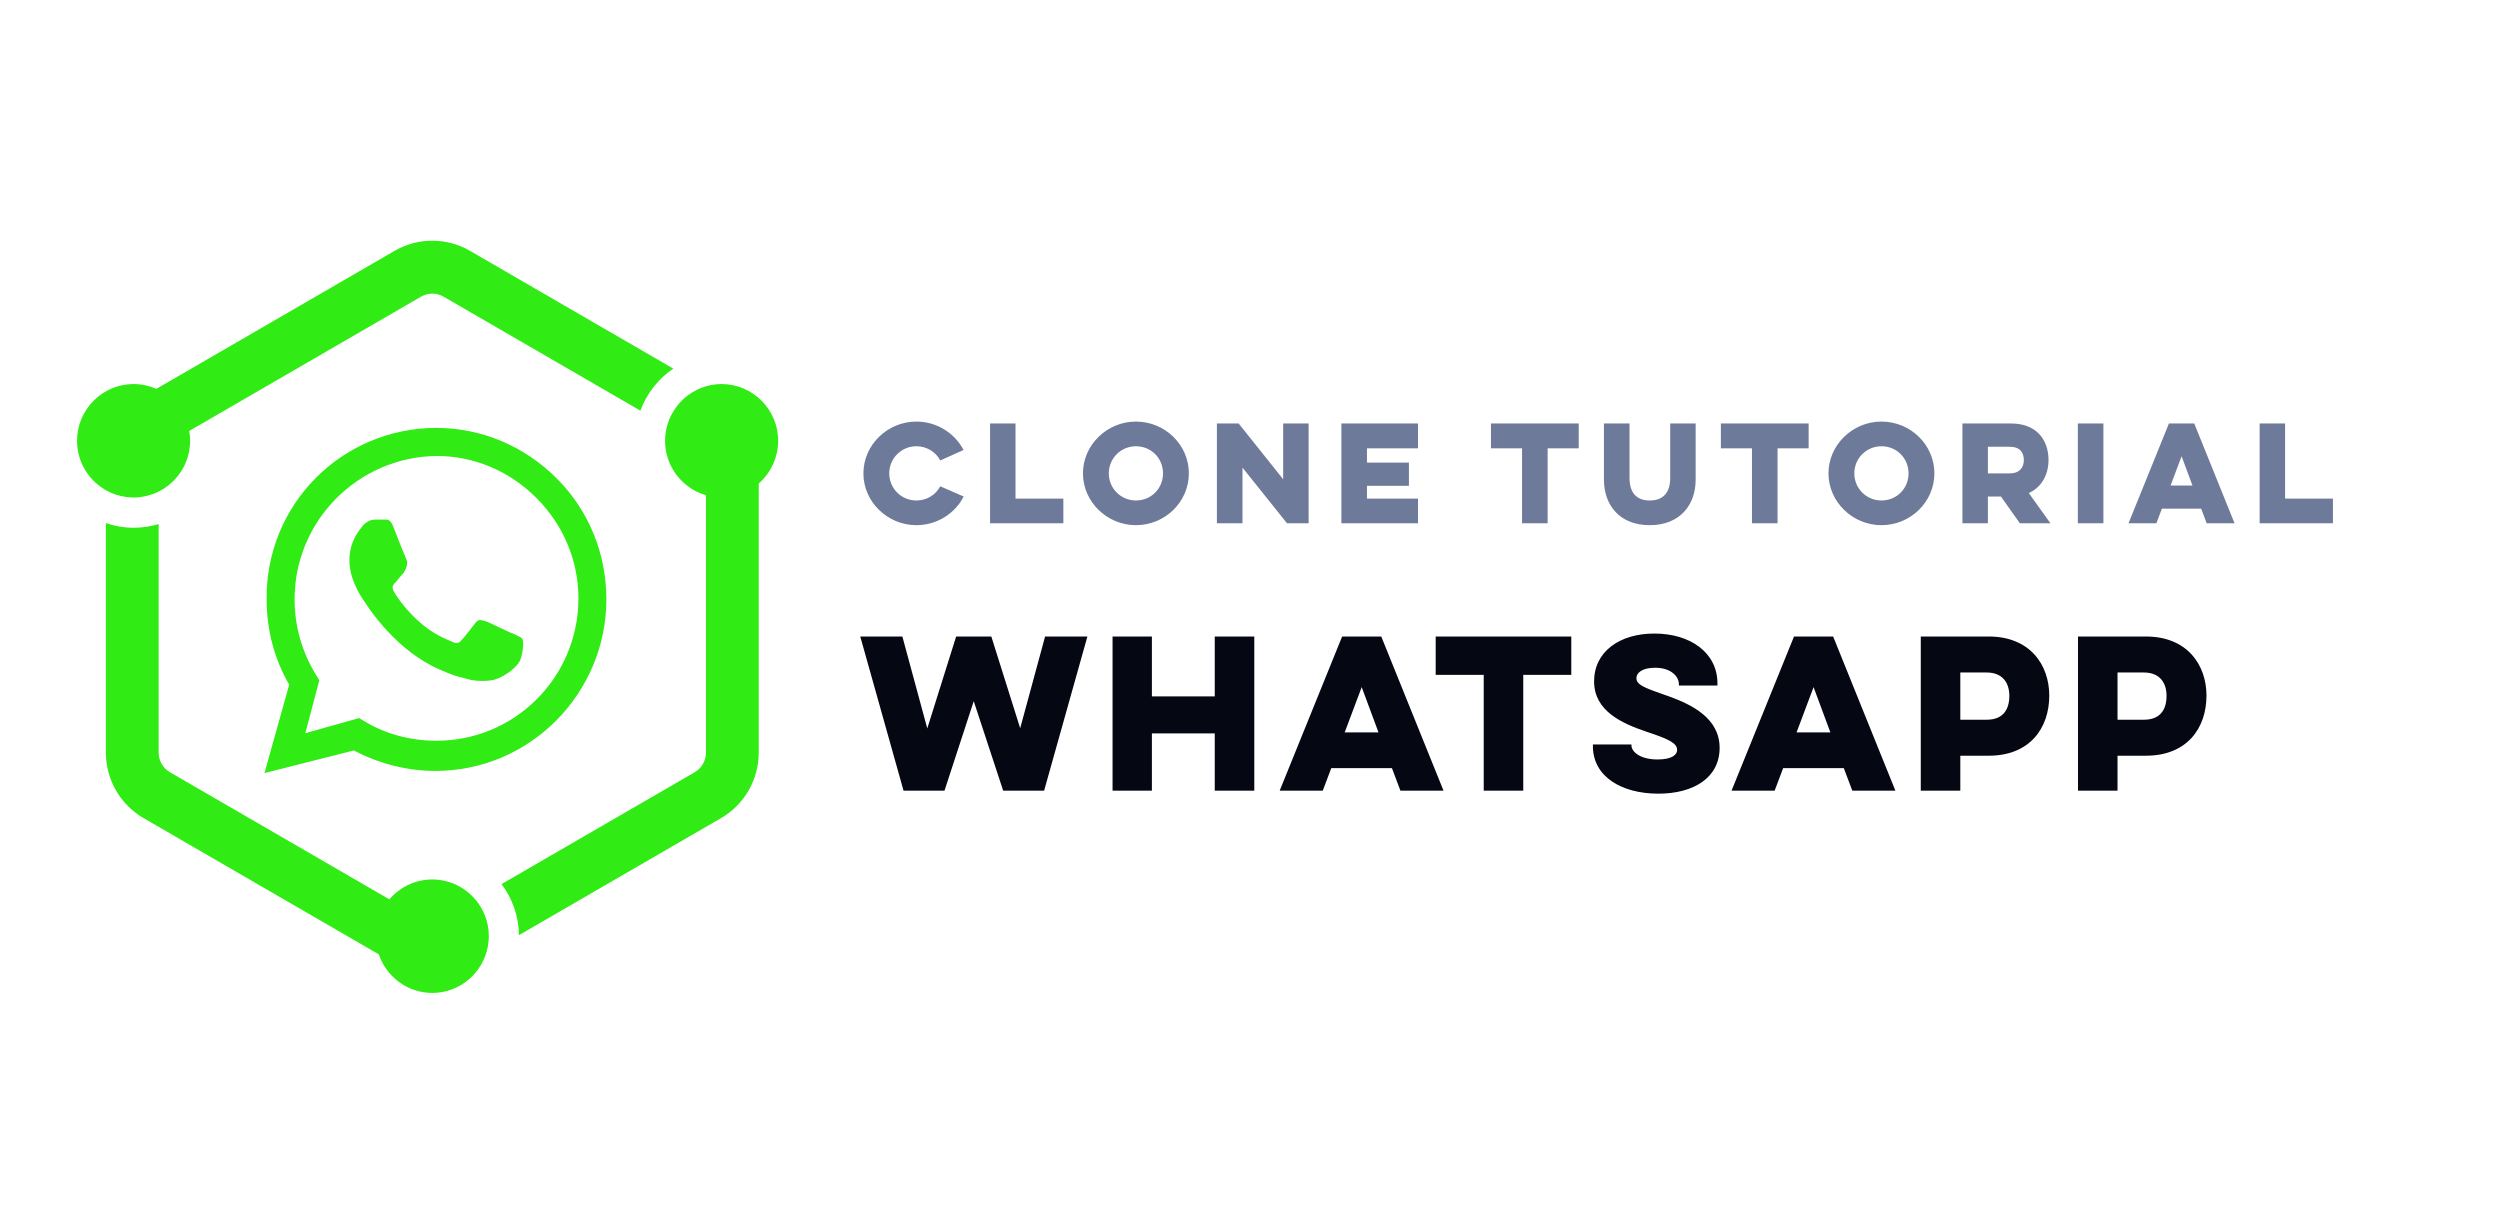
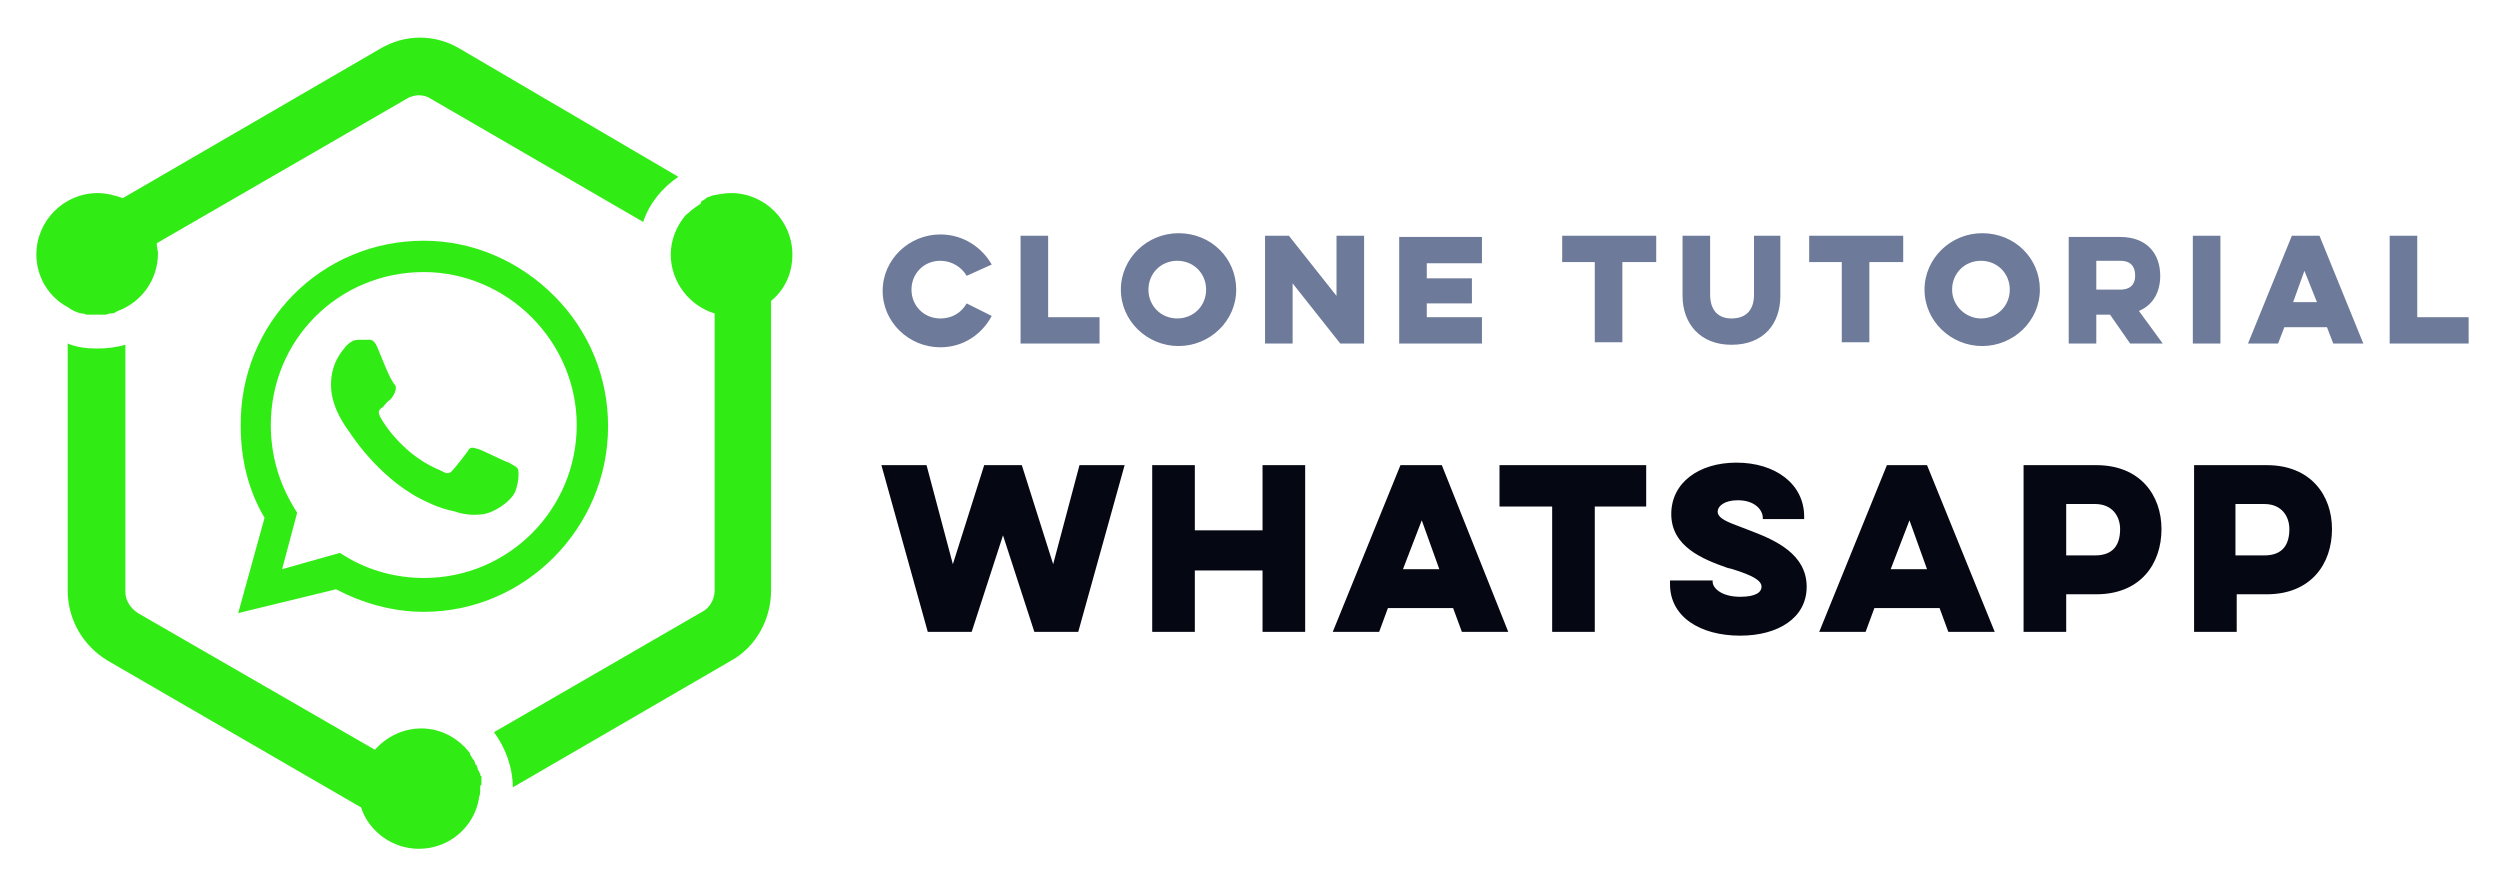
- <svg xmlns="http://www.w3.org/2000/svg" width="215px" height="105px" viewBox="0 0 215 105" version="1.1">
-   <g id="GraphQL-Tools/-WhatsApp" stroke="none" stroke-width="1" fill="none" fill-rule="evenodd">
-     <g id="Libraries-Logos-/-Whatsapp" transform="translate(6, 20)" fill="#31EB14">
-       <path d="M36.04,60.512 C36.04,60.767 36.015,61.015 35.977,61.26 C35.972,61.291 35.968,61.321 35.963,61.351 C35.566,63.643 33.574,65.391 31.178,65.391 C29.042,65.391 27.227,63.999 26.576,62.074 L6.346,50.357 C4.34,49.195 3.105,47.047 3.105,44.724 L3.105,24.988 C3.854,25.243 4.653,25.387 5.488,25.387 C6.237,25.387 6.96,25.273 7.643,25.066 L7.643,44.724 C7.643,45.419 8.015,46.065 8.616,46.413 L27.487,57.344 C28.38,56.299 29.701,55.634 31.178,55.634 C32.784,55.634 34.206,56.422 35.093,57.63 C35.108,57.652 35.125,57.673 35.141,57.695 C35.203,57.783 35.261,57.873 35.318,57.966 C35.34,58.002 35.361,58.036 35.383,58.073 C35.432,58.158 35.478,58.246 35.523,58.334 C35.547,58.382 35.569,58.429 35.591,58.478 C35.63,58.56 35.665,58.643 35.699,58.728 C35.723,58.788 35.744,58.849 35.766,58.91 C35.793,58.987 35.819,59.065 35.842,59.143 C35.865,59.219 35.881,59.294 35.9,59.369 C35.917,59.44 35.935,59.51 35.949,59.582 C35.968,59.677 35.98,59.772 35.993,59.868 C36,59.926 36.011,59.981 36.017,60.039 C36.031,60.195 36.04,60.352 36.04,60.512 L36.04,60.512 Z M60.92,17.907 C60.92,19.371 60.272,20.682 59.251,21.577 L59.251,44.724 C59.251,47.047 58.017,49.195 56.01,50.357 L38.629,60.424 C38.61,58.777 38.055,57.26 37.134,56.032 L53.741,46.413 C54.341,46.065 54.713,45.419 54.713,44.724 L54.713,22.592 C52.685,22.005 51.195,20.129 51.195,17.907 C51.195,16.825 51.553,15.828 52.149,15.019 C52.158,15.006 52.167,14.993 52.177,14.98 C52.289,14.831 52.41,14.686 52.539,14.55 L52.556,14.531 C52.823,14.253 53.121,14.008 53.446,13.799 C53.48,13.777 53.515,13.757 53.55,13.735 C53.679,13.658 53.811,13.585 53.946,13.519 C53.986,13.5 54.026,13.48 54.067,13.462 C54.236,13.385 54.411,13.313 54.591,13.258 C54.592,13.258 54.592,13.258 54.592,13.257 C55.055,13.109 55.546,13.029 56.058,13.029 C58.74,13.029 60.92,15.217 60.92,17.907 L60.92,17.907 Z M3.105,22.155 C1.627,21.317 0.625,19.728 0.625,17.907 C0.625,15.217 2.806,13.029 5.488,13.029 C6.183,13.029 6.843,13.179 7.442,13.443 L27.936,1.572 C28.938,0.991 30.059,0.701 31.177,0.701 C32.297,0.701 33.417,0.991 34.419,1.572 L51.902,11.7 C50.616,12.57 49.62,13.835 49.073,15.316 L32.15,5.515 C31.855,5.344 31.518,5.254 31.177,5.254 C30.837,5.254 30.501,5.344 30.205,5.515 L10.272,17.062 C10.321,17.337 10.35,17.618 10.35,17.907 C10.35,20.006 9.019,21.795 7.162,22.481 C7.148,22.487 7.133,22.493 7.119,22.497 C6.971,22.549 6.823,22.595 6.67,22.634 C6.639,22.642 6.609,22.651 6.578,22.657 C6.438,22.689 6.295,22.715 6.151,22.735 C6.112,22.741 6.073,22.748 6.033,22.753 C5.854,22.773 5.673,22.786 5.488,22.786 C5.29,22.786 5.095,22.77 4.902,22.747 C4.851,22.741 4.8,22.731 4.749,22.723 C4.601,22.701 4.456,22.672 4.312,22.636 C4.269,22.624 4.224,22.614 4.18,22.602 C3.801,22.494 3.44,22.345 3.105,22.155 L3.105,22.155 Z" id="Fill-2" />
-       <path d="M27.841,25.335 C27.563,24.593 27.286,24.685 27.008,24.685 L26.269,24.685 C25.991,24.685 25.621,24.778 25.251,25.149 C24.975,25.52 24.05,26.448 24.05,28.21 C24.05,30.066 25.344,31.735 25.529,32.014 C25.714,32.292 28.118,36.003 31.817,37.58 C32.649,37.951 33.389,38.229 33.943,38.322 C34.776,38.6 35.608,38.6 36.254,38.508 C36.994,38.415 38.382,37.58 38.751,36.745 C39.029,35.91 39.029,35.168 38.936,34.983 C38.844,34.797 38.566,34.704 38.197,34.518 C37.826,34.426 36.07,33.498 35.7,33.405 C35.331,33.312 35.146,33.22 34.868,33.591 C34.591,33.962 33.943,34.797 33.667,35.075 C33.481,35.353 33.204,35.353 32.834,35.168 C32.464,34.983 31.262,34.611 29.875,33.312 C28.765,32.292 28.026,31.179 27.841,30.808 C27.656,30.437 27.841,30.251 28.026,30.066 C28.211,29.88 28.395,29.602 28.58,29.416 C28.765,29.231 28.858,29.045 28.951,28.767 C29.042,28.489 29.042,28.303 28.951,28.117 C28.858,27.932 28.118,26.077 27.841,25.335 L27.841,25.335 Z M24.882,41.755 L25.344,42.032 C27.193,43.146 29.32,43.703 31.539,43.703 C38.289,43.703 43.745,38.229 43.745,31.457 C43.745,28.21 42.451,25.149 40.138,22.83 C37.826,20.511 34.776,19.212 31.539,19.212 C24.79,19.305 19.334,24.778 19.334,31.55 C19.334,33.869 19.981,36.095 21.183,38.043 L21.461,38.508 L20.259,43.053 L24.882,41.755 Z M16.745,46.485 L18.871,38.878 C17.577,36.653 16.93,34.148 16.93,31.55 C16.837,23.386 23.403,16.8 31.539,16.8 C35.423,16.8 39.122,18.377 41.895,21.16 C44.67,23.943 46.148,27.654 46.148,31.55 C46.148,39.62 39.584,46.3 31.447,46.3 C28.951,46.3 26.546,45.65 24.42,44.538 L16.745,46.485 Z" id="Fill-1" />
+ <svg xmlns="http://www.w3.org/2000/svg" version="1.1" id="Warstwa_1" x="0px" y="0px" viewBox="0 0 199.4 70.1" style="enable-background:new 0 0 199.4 70.1;" xml:space="preserve">
+   <style type="text/css">
+ 	.st0{fill-rule:evenodd;clip-rule:evenodd;fill:#31EB14;}
+ 	.st1{fill:#050713;}
+ 	.st2{fill:#6D7A99;}
+ </style>
+   <g id="GraphQL-Tools_x2F_-WhatsApp">
+     <g id="Libraries-Logos-_x2F_-Whatsapp" transform="translate(6, 20)">
+       <path id="Fill-2" class="st0" d="M32.3,42.9c0,0.3,0,0.5-0.1,0.7c0,0,0,0.1,0,0.1c-0.4,2.3-2.4,4-4.8,4c-2.1,0-4-1.4-4.6-3.3    L2.6,32.7c-2-1.2-3.2-3.3-3.2-5.6V7.4c0.7,0.3,1.5,0.4,2.4,0.4c0.7,0,1.5-0.1,2.2-0.3v19.7c0,0.7,0.4,1.3,1,1.7l18.9,10.9    c0.9-1,2.2-1.7,3.7-1.7c1.6,0,3,0.8,3.9,2c0,0,0,0,0,0.1c0.1,0.1,0.1,0.2,0.2,0.3c0,0,0,0.1,0.1,0.1c0,0.1,0.1,0.2,0.1,0.3    c0,0,0,0.1,0.1,0.1c0,0.1,0.1,0.2,0.1,0.3c0,0.1,0,0.1,0.1,0.2c0,0.1,0.1,0.2,0.1,0.2c0,0.1,0,0.2,0.1,0.2c0,0.1,0,0.1,0,0.2    c0,0.1,0,0.2,0,0.3c0,0.1,0,0.1,0,0.2C32.3,42.6,32.3,42.7,32.3,42.9L32.3,42.9z M57.2,0.3c0,1.5-0.6,2.8-1.7,3.7v23.1    c0,2.3-1.2,4.5-3.2,5.6L34.9,42.8c0-1.6-0.6-3.2-1.5-4.4L50,28.8c0.6-0.3,1-1,1-1.7V5c-2-0.6-3.5-2.5-3.5-4.7c0-1.1,0.4-2.1,1-2.9    c0,0,0,0,0,0c0.1-0.1,0.2-0.3,0.4-0.4l0,0c0.3-0.3,0.6-0.5,0.9-0.7c0,0,0.1,0,0.1-0.1C49.9-4,50.1-4,50.2-4.1c0,0,0.1,0,0.1-0.1    c0.2-0.1,0.3-0.1,0.5-0.2c0,0,0,0,0,0c0.5-0.1,1-0.2,1.5-0.2C55-4.6,57.2-2.4,57.2,0.3L57.2,0.3z M-0.6,4.5    c-1.5-0.8-2.5-2.4-2.5-4.2c0-2.7,2.2-4.9,4.9-4.9c0.7,0,1.4,0.2,2,0.4l20.5-11.9c1-0.6,2.1-0.9,3.2-0.9c1.1,0,2.2,0.3,3.2,0.9    L48.1-5.9c-1.3,0.9-2.3,2.1-2.8,3.6l-16.9-9.8c-0.3-0.2-0.6-0.3-1-0.3c-0.3,0-0.7,0.1-1,0.3L6.5-0.6c0,0.3,0.1,0.6,0.1,0.8    c0,2.1-1.3,3.9-3.2,4.6c0,0,0,0,0,0C3.2,4.9,3.1,5,2.9,5c0,0-0.1,0-0.1,0c-0.1,0-0.3,0.1-0.4,0.1c0,0-0.1,0-0.1,0    c-0.2,0-0.4,0-0.5,0c-0.2,0-0.4,0-0.6,0c-0.1,0-0.1,0-0.2,0C0.8,5.1,0.7,5,0.6,5c0,0-0.1,0-0.1,0C0,4.9-0.3,4.7-0.6,4.5L-0.6,4.5z    " />
+       <path id="Fill-1" class="st0" d="M24.1,7.7c-0.3-0.7-0.6-0.6-0.8-0.6h-0.7c-0.3,0-0.6,0.1-1,0.5c-0.3,0.4-1.2,1.3-1.2,3.1    c0,1.9,1.3,3.5,1.5,3.8c0.2,0.3,2.6,4,6.3,5.6c0.8,0.4,1.6,0.6,2.1,0.7c0.8,0.3,1.7,0.3,2.3,0.2c0.7-0.1,2.1-0.9,2.5-1.8    c0.3-0.8,0.3-1.6,0.2-1.8c-0.1-0.2-0.4-0.3-0.7-0.5c-0.4-0.1-2.1-1-2.5-1.1c-0.4-0.1-0.6-0.2-0.8,0.2c-0.3,0.4-0.9,1.2-1.2,1.5    c-0.2,0.3-0.5,0.3-0.8,0.1c-0.4-0.2-1.6-0.6-3-1.9c-1.1-1-1.8-2.1-2-2.5c-0.2-0.4,0-0.6,0.2-0.7c0.2-0.2,0.4-0.5,0.6-0.6    c0.2-0.2,0.3-0.4,0.4-0.6c0.1-0.3,0.1-0.5,0-0.6C25.1,10.3,24.4,8.4,24.1,7.7L24.1,7.7z M21.1,24.1l0.5,0.3c1.8,1.1,4,1.7,6.2,1.7    c6.8,0,12.2-5.5,12.2-12.2c0-3.2-1.3-6.3-3.6-8.6c-2.3-2.3-5.4-3.6-8.6-3.6C21,1.7,15.6,7.1,15.6,13.9c0,2.3,0.6,4.5,1.8,6.5    l0.3,0.5l-1.2,4.5L21.1,24.1z M13,28.9l2.1-7.6c-1.3-2.2-1.9-4.7-1.9-7.3C13.1,5.8,19.6-0.8,27.8-0.8c3.9,0,7.6,1.6,10.4,4.4    c2.8,2.8,4.3,6.5,4.3,10.4c0,8.1-6.6,14.8-14.7,14.8c-2.5,0-4.9-0.7-7-1.8L13,28.9z" />
    </g>
-     <path d="M81.225,68 L83.741,60.299 L86.274,68 L89.793,68 L93.516,54.74 L89.878,54.74 L87.736,62.628 L85.254,54.74 L82.228,54.74 L79.746,62.645 L77.604,54.74 L73.983,54.74 L77.706,68 L81.225,68 Z M104.469,54.74 L104.469,59.891 L99.063,59.891 L99.063,54.74 L95.68,54.74 L95.68,68 L99.063,68 L99.063,63.07 L104.469,63.07 L104.469,68 L107.869,68 L107.869,54.74 L104.469,54.74 Z M115.423,54.74 L110.051,68 L113.757,68 L114.488,66.062 L119.707,66.062 L120.438,68 L124.144,68 L118.789,54.74 L115.423,54.74 Z M118.551,62.985 L115.644,62.985 L117.106,59.092 L118.551,62.985 Z M123.469,58.038 L127.6,58.038 L127.6,68 L131,68 L131,58.038 L135.131,58.038 L135.131,54.74 L123.469,54.74 L123.469,58.038 Z M136.99,64.022 L136.99,64.175 C136.99,66.776 139.438,68.255 142.617,68.255 C145.643,68.255 147.887,66.895 147.887,64.311 C147.887,61.736 145.433,60.588 143.596,59.911 L142.275,59.442 C141.172,59.039 140.73,58.775 140.73,58.327 C140.73,57.885 141.189,57.426 142.345,57.426 C143.722,57.426 144.385,58.191 144.385,58.837 L144.385,58.956 L147.7,58.956 L147.7,58.769 C147.7,56.134 145.371,54.485 142.277,54.485 C139.251,54.485 137.092,56.066 137.092,58.599 C137.092,61.175 139.546,62.23 141.593,62.926 L141.971,63.053 C143.569,63.597 144.232,63.937 144.232,64.498 C144.232,64.889 143.824,65.314 142.549,65.314 C141.002,65.314 140.305,64.617 140.305,64.107 L140.305,64.022 L136.99,64.022 Z M154.284,54.74 L148.912,68 L152.618,68 L153.349,66.062 L158.568,66.062 L159.299,68 L163.005,68 L157.65,54.74 L154.284,54.74 Z M157.412,62.985 L154.505,62.985 L155.967,59.092 L157.412,62.985 Z M165.187,68 L168.587,68 L168.587,64.991 L171.035,64.991 C174.554,64.991 176.237,62.628 176.237,59.823 C176.237,57.154 174.554,54.74 171.035,54.74 L165.187,54.74 L165.187,68 Z M170.848,57.834 C172.276,57.834 172.803,58.786 172.803,59.84 C172.803,61.013 172.276,61.897 170.848,61.897 L168.587,61.897 L168.587,57.834 L170.848,57.834 Z M178.707,68 L182.107,68 L182.107,64.991 L184.555,64.991 C188.074,64.991 189.757,62.628 189.757,59.823 C189.757,57.154 188.074,54.74 184.555,54.74 L178.707,54.74 L178.707,68 Z M184.368,57.834 C185.796,57.834 186.323,58.786 186.323,59.84 C186.323,61.013 185.796,61.897 184.368,61.897 L182.107,61.897 L182.107,57.834 L184.368,57.834 Z" id="Whatsapp" fill="#050713" fill-rule="nonzero" />
-     <path d="M80.864,41.821 C80.479,42.547 79.72,43.042 78.807,43.042 C77.52,43.042 76.475,42.008 76.475,40.71 C76.475,39.412 77.52,38.378 78.807,38.378 C79.709,38.378 80.479,38.873 80.864,39.599 L82.866,38.697 C82.107,37.256 80.578,36.255 78.807,36.255 C76.332,36.255 74.253,38.257 74.253,40.71 C74.253,43.163 76.332,45.165 78.807,45.165 C80.578,45.165 82.129,44.164 82.877,42.701 L80.864,41.821 Z M85.146,45 L91.449,45 L91.449,42.877 L87.335,42.877 L87.335,36.42 L85.146,36.42 L85.146,45 Z M93.134,40.71 C93.134,43.163 95.213,45.165 97.688,45.165 C100.196,45.165 102.242,43.163 102.242,40.71 C102.242,38.257 100.196,36.255 97.688,36.255 C95.213,36.255 93.134,38.257 93.134,40.71 Z M95.356,40.71 C95.356,39.412 96.401,38.378 97.688,38.378 C99.008,38.378 100.02,39.412 100.02,40.71 C100.02,42.008 99.008,43.042 97.688,43.042 C96.401,43.042 95.356,42.008 95.356,40.71 Z M106.854,45 L106.854,40.215 L110.682,45 L112.541,45 L112.541,36.42 L110.352,36.42 L110.352,41.216 L106.524,36.42 L104.654,36.42 L104.654,45 L106.854,45 Z M115.359,45 L121.948,45 L121.948,42.877 L117.559,42.877 L117.559,41.777 L121.167,41.777 L121.167,39.786 L117.559,39.786 L117.559,38.554 L121.948,38.554 L121.948,36.42 L115.359,36.42 L115.359,45 Z M128.223,38.554 L130.896,38.554 L130.896,45 L133.096,45 L133.096,38.554 L135.769,38.554 L135.769,36.42 L128.223,36.42 L128.223,38.554 Z M143.637,36.42 L143.637,41.117 C143.637,42.36 143.032,43.042 141.877,43.042 C140.733,43.042 140.139,42.36 140.139,41.117 L140.139,36.42 L137.939,36.42 L137.939,41.249 C137.939,43.46 139.303,45.165 141.877,45.165 C144.44,45.165 145.826,43.46 145.826,41.249 L145.826,36.42 L143.637,36.42 Z M147.996,38.554 L150.669,38.554 L150.669,45 L152.869,45 L152.869,38.554 L155.542,38.554 L155.542,36.42 L147.996,36.42 L147.996,38.554 Z M157.249,40.71 C157.249,43.163 159.328,45.165 161.803,45.165 C164.311,45.165 166.357,43.163 166.357,40.71 C166.357,38.257 164.311,36.255 161.803,36.255 C159.328,36.255 157.249,38.257 157.249,40.71 Z M159.471,40.71 C159.471,39.412 160.516,38.378 161.803,38.378 C163.123,38.378 164.135,39.412 164.135,40.71 C164.135,42.008 163.123,43.042 161.803,43.042 C160.516,43.042 159.471,42.008 159.471,40.71 Z M168.769,36.42 L168.769,45 L170.958,45 L170.958,42.701 L172.08,42.701 L173.708,45 L176.337,45 L174.478,42.404 C175.633,41.876 176.172,40.754 176.172,39.555 C176.172,37.85 175.16,36.42 172.96,36.42 L168.769,36.42 Z M172.839,38.422 C173.719,38.422 174.049,38.917 174.049,39.577 C174.049,40.171 173.719,40.71 172.839,40.71 L170.958,40.71 L170.958,38.422 L172.839,38.422 Z M178.693,36.42 L178.693,45 L180.893,45 L180.893,36.42 L178.693,36.42 Z M186.528,36.42 L183.052,45 L185.45,45 L185.923,43.746 L189.3,43.746 L189.773,45 L192.171,45 L188.706,36.42 L186.528,36.42 Z M188.552,41.755 L186.671,41.755 L187.617,39.236 L188.552,41.755 Z M194.329,45 L194.329,36.42 L196.518,36.42 L196.518,42.877 L200.632,42.877 L200.632,45 L194.329,45 Z" id="Clonetutorial" fill="#6D7A99" fill-rule="nonzero" />
+     <path id="Whatsapp" class="st1" d="M77.5,50.4l2.5-7.7l2.5,7.7H86l3.7-13.3h-3.6L84,45l-2.5-7.9h-3L76,45l-2.1-7.9h-3.6L74,50.4   H77.5z M100.7,37.1v5.2h-5.4v-5.2h-3.4v13.3h3.4v-4.9h5.4v4.9h3.4V37.1H100.7z M111.7,37.1l-5.4,13.3h3.7l0.7-1.9h5.2l0.7,1.9h3.7   L115,37.1H111.7z M114.8,45.4h-2.9l1.5-3.9L114.8,45.4z M119.7,40.4h4.1v10h3.4v-10h4.1v-3.3h-11.7V40.4z M133.2,46.4v0.2   c0,2.6,2.4,4.1,5.6,4.1c3,0,5.3-1.4,5.3-3.9c0-2.6-2.5-3.7-4.3-4.4l-1.3-0.5c-1.1-0.4-1.5-0.7-1.5-1.1c0-0.4,0.5-0.9,1.6-0.9   c1.4,0,2,0.8,2,1.4v0.1h3.3v-0.2c0-2.6-2.3-4.3-5.4-4.3c-3,0-5.2,1.6-5.2,4.1c0,2.6,2.5,3.6,4.5,4.3l0.4,0.1   c1.6,0.5,2.3,0.9,2.3,1.4c0,0.4-0.4,0.8-1.7,0.8c-1.5,0-2.2-0.7-2.2-1.2v-0.1H133.2z M150.5,37.1l-5.4,13.3h3.7l0.7-1.9h5.2   l0.7,1.9h3.7l-5.4-13.3H150.5z M153.7,45.4h-2.9l1.5-3.9L153.7,45.4z M161.4,50.4h3.4v-3h2.4c3.5,0,5.2-2.4,5.2-5.2   c0-2.7-1.7-5.1-5.2-5.1h-5.8V50.4z M167.1,40.2c1.4,0,2,1,2,2c0,1.2-0.5,2.1-2,2.1h-2.3v-4.1H167.1z M175,50.4h3.4v-3h2.4   c3.5,0,5.2-2.4,5.2-5.2c0-2.7-1.7-5.1-5.2-5.1H175V50.4z M180.6,40.2c1.4,0,2,1,2,2c0,1.2-0.5,2.1-2,2.1h-2.3v-4.1H180.6z" />
+     <path id="Clonetutorial" class="st2" d="M77.1,24.2c-0.4,0.7-1.1,1.2-2.1,1.2c-1.3,0-2.3-1-2.3-2.3s1-2.3,2.3-2.3   c0.9,0,1.7,0.5,2.1,1.2l2-0.9c-0.8-1.4-2.3-2.4-4.1-2.4c-2.5,0-4.6,2-4.6,4.5s2.1,4.5,4.6,4.5c1.8,0,3.3-1,4.1-2.5L77.1,24.2z    M81.4,27.4h6.3v-2.1h-4.1v-6.5h-2.2V27.4z M89.4,23.1c0,2.5,2.1,4.5,4.6,4.5c2.5,0,4.6-2,4.6-4.5s-2-4.5-4.6-4.5   C91.5,18.6,89.4,20.6,89.4,23.1z M91.6,23.1c0-1.3,1-2.3,2.3-2.3c1.3,0,2.3,1,2.3,2.3s-1,2.3-2.3,2.3   C92.6,25.4,91.6,24.4,91.6,23.1z M103.1,27.4v-4.8l3.8,4.8h1.9v-8.6h-2.2v4.8l-3.8-4.8h-1.9v8.6H103.1z M111.6,27.4h6.6v-2.1h-4.4   v-1.1h3.6v-2h-3.6v-1.2h4.4v-2.1h-6.6V27.4z M124.5,20.9h2.7v6.4h2.2v-6.4h2.7v-2.1h-7.5V20.9z M139.9,18.8v4.7   c0,1.2-0.6,1.9-1.8,1.9c-1.1,0-1.7-0.7-1.7-1.9v-4.7h-2.2v4.8c0,2.2,1.4,3.9,3.9,3.9c2.6,0,3.9-1.7,3.9-3.9v-4.8H139.9z    M144.2,20.9h2.7v6.4h2.2v-6.4h2.7v-2.1h-7.5V20.9z M153.5,23.1c0,2.5,2.1,4.5,4.6,4.5c2.5,0,4.6-2,4.6-4.5s-2-4.5-4.6-4.5   C155.6,18.6,153.5,20.6,153.5,23.1z M155.7,23.1c0-1.3,1-2.3,2.3-2.3c1.3,0,2.3,1,2.3,2.3s-1,2.3-2.3,2.3   C156.8,25.4,155.7,24.4,155.7,23.1z M165,18.8v8.6h2.2v-2.3h1.1l1.6,2.3h2.6l-1.9-2.6c1.2-0.5,1.7-1.6,1.7-2.8c0-1.7-1-3.1-3.2-3.1   H165z M169.1,20.8c0.9,0,1.2,0.5,1.2,1.2c0,0.6-0.3,1.1-1.2,1.1h-1.9v-2.3H169.1z M174.9,18.8v8.6h2.2v-8.6H174.9z M182.8,18.8   l-3.5,8.6h2.4l0.5-1.3h3.4l0.5,1.3h2.4l-3.5-8.6H182.8z M184.8,24.1h-1.9l0.9-2.5L184.8,24.1z M190.6,27.4v-8.6h2.2v6.5h4.1v2.1   H190.6z" />
  </g>
</svg>
